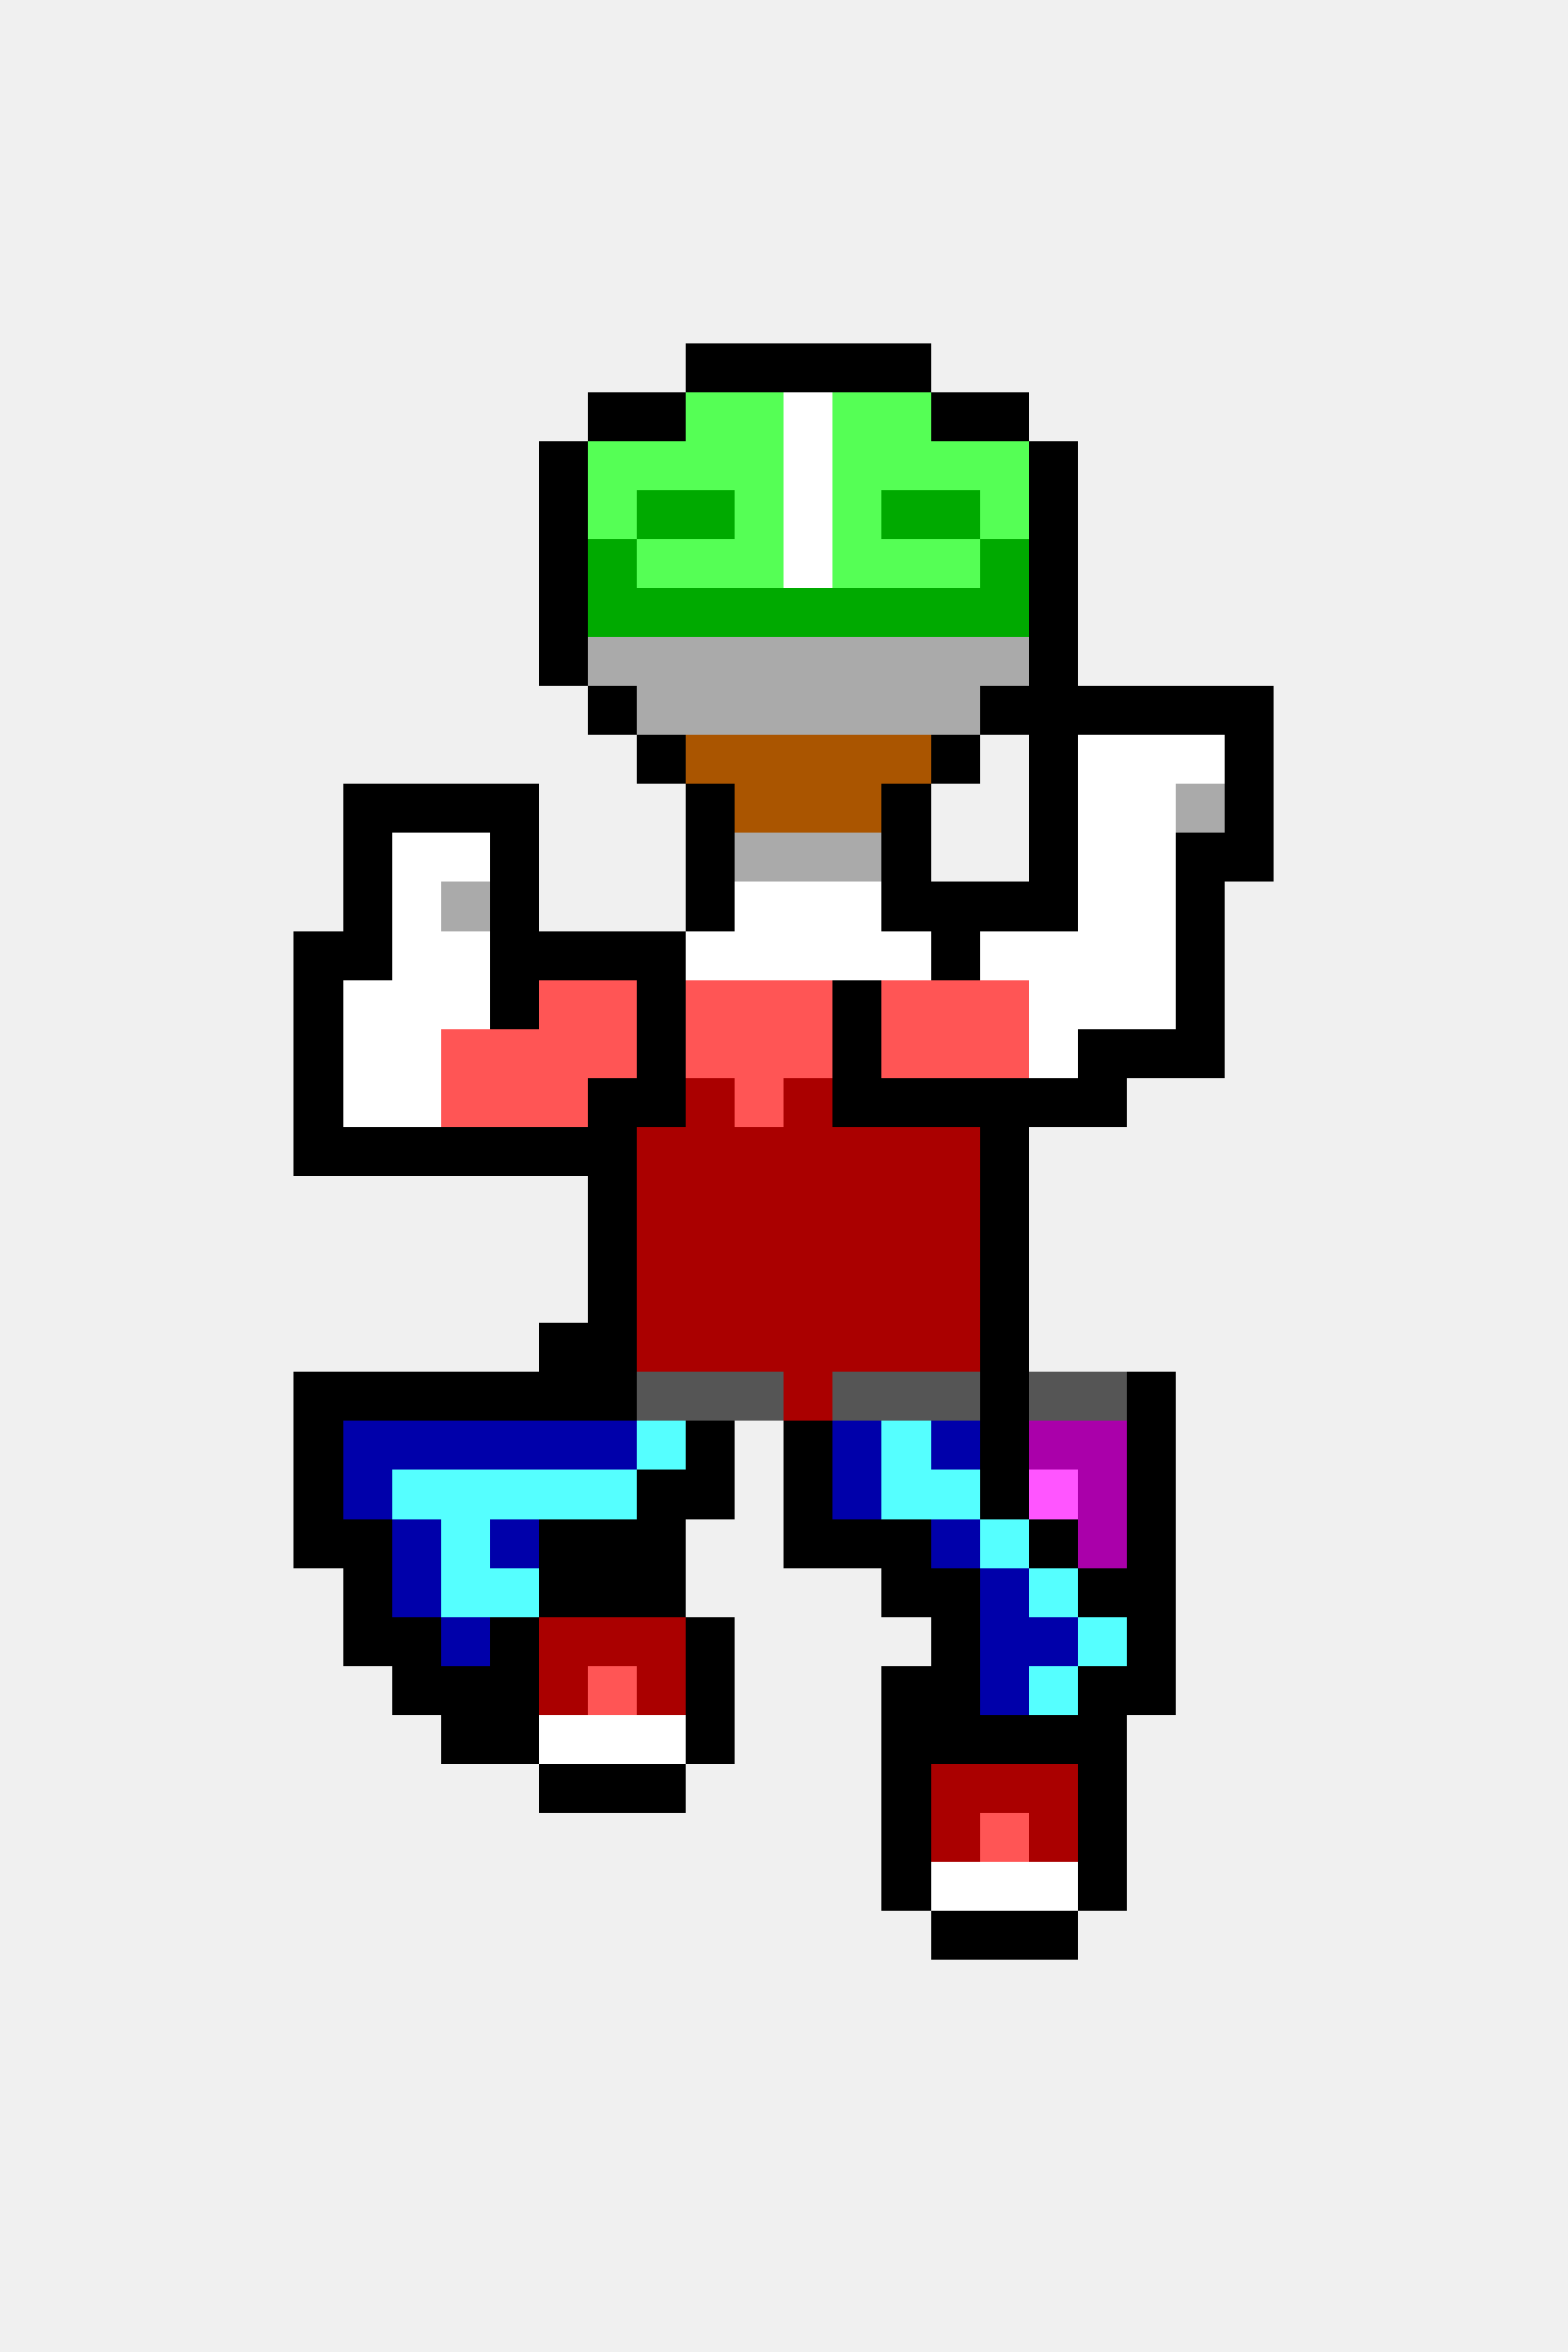
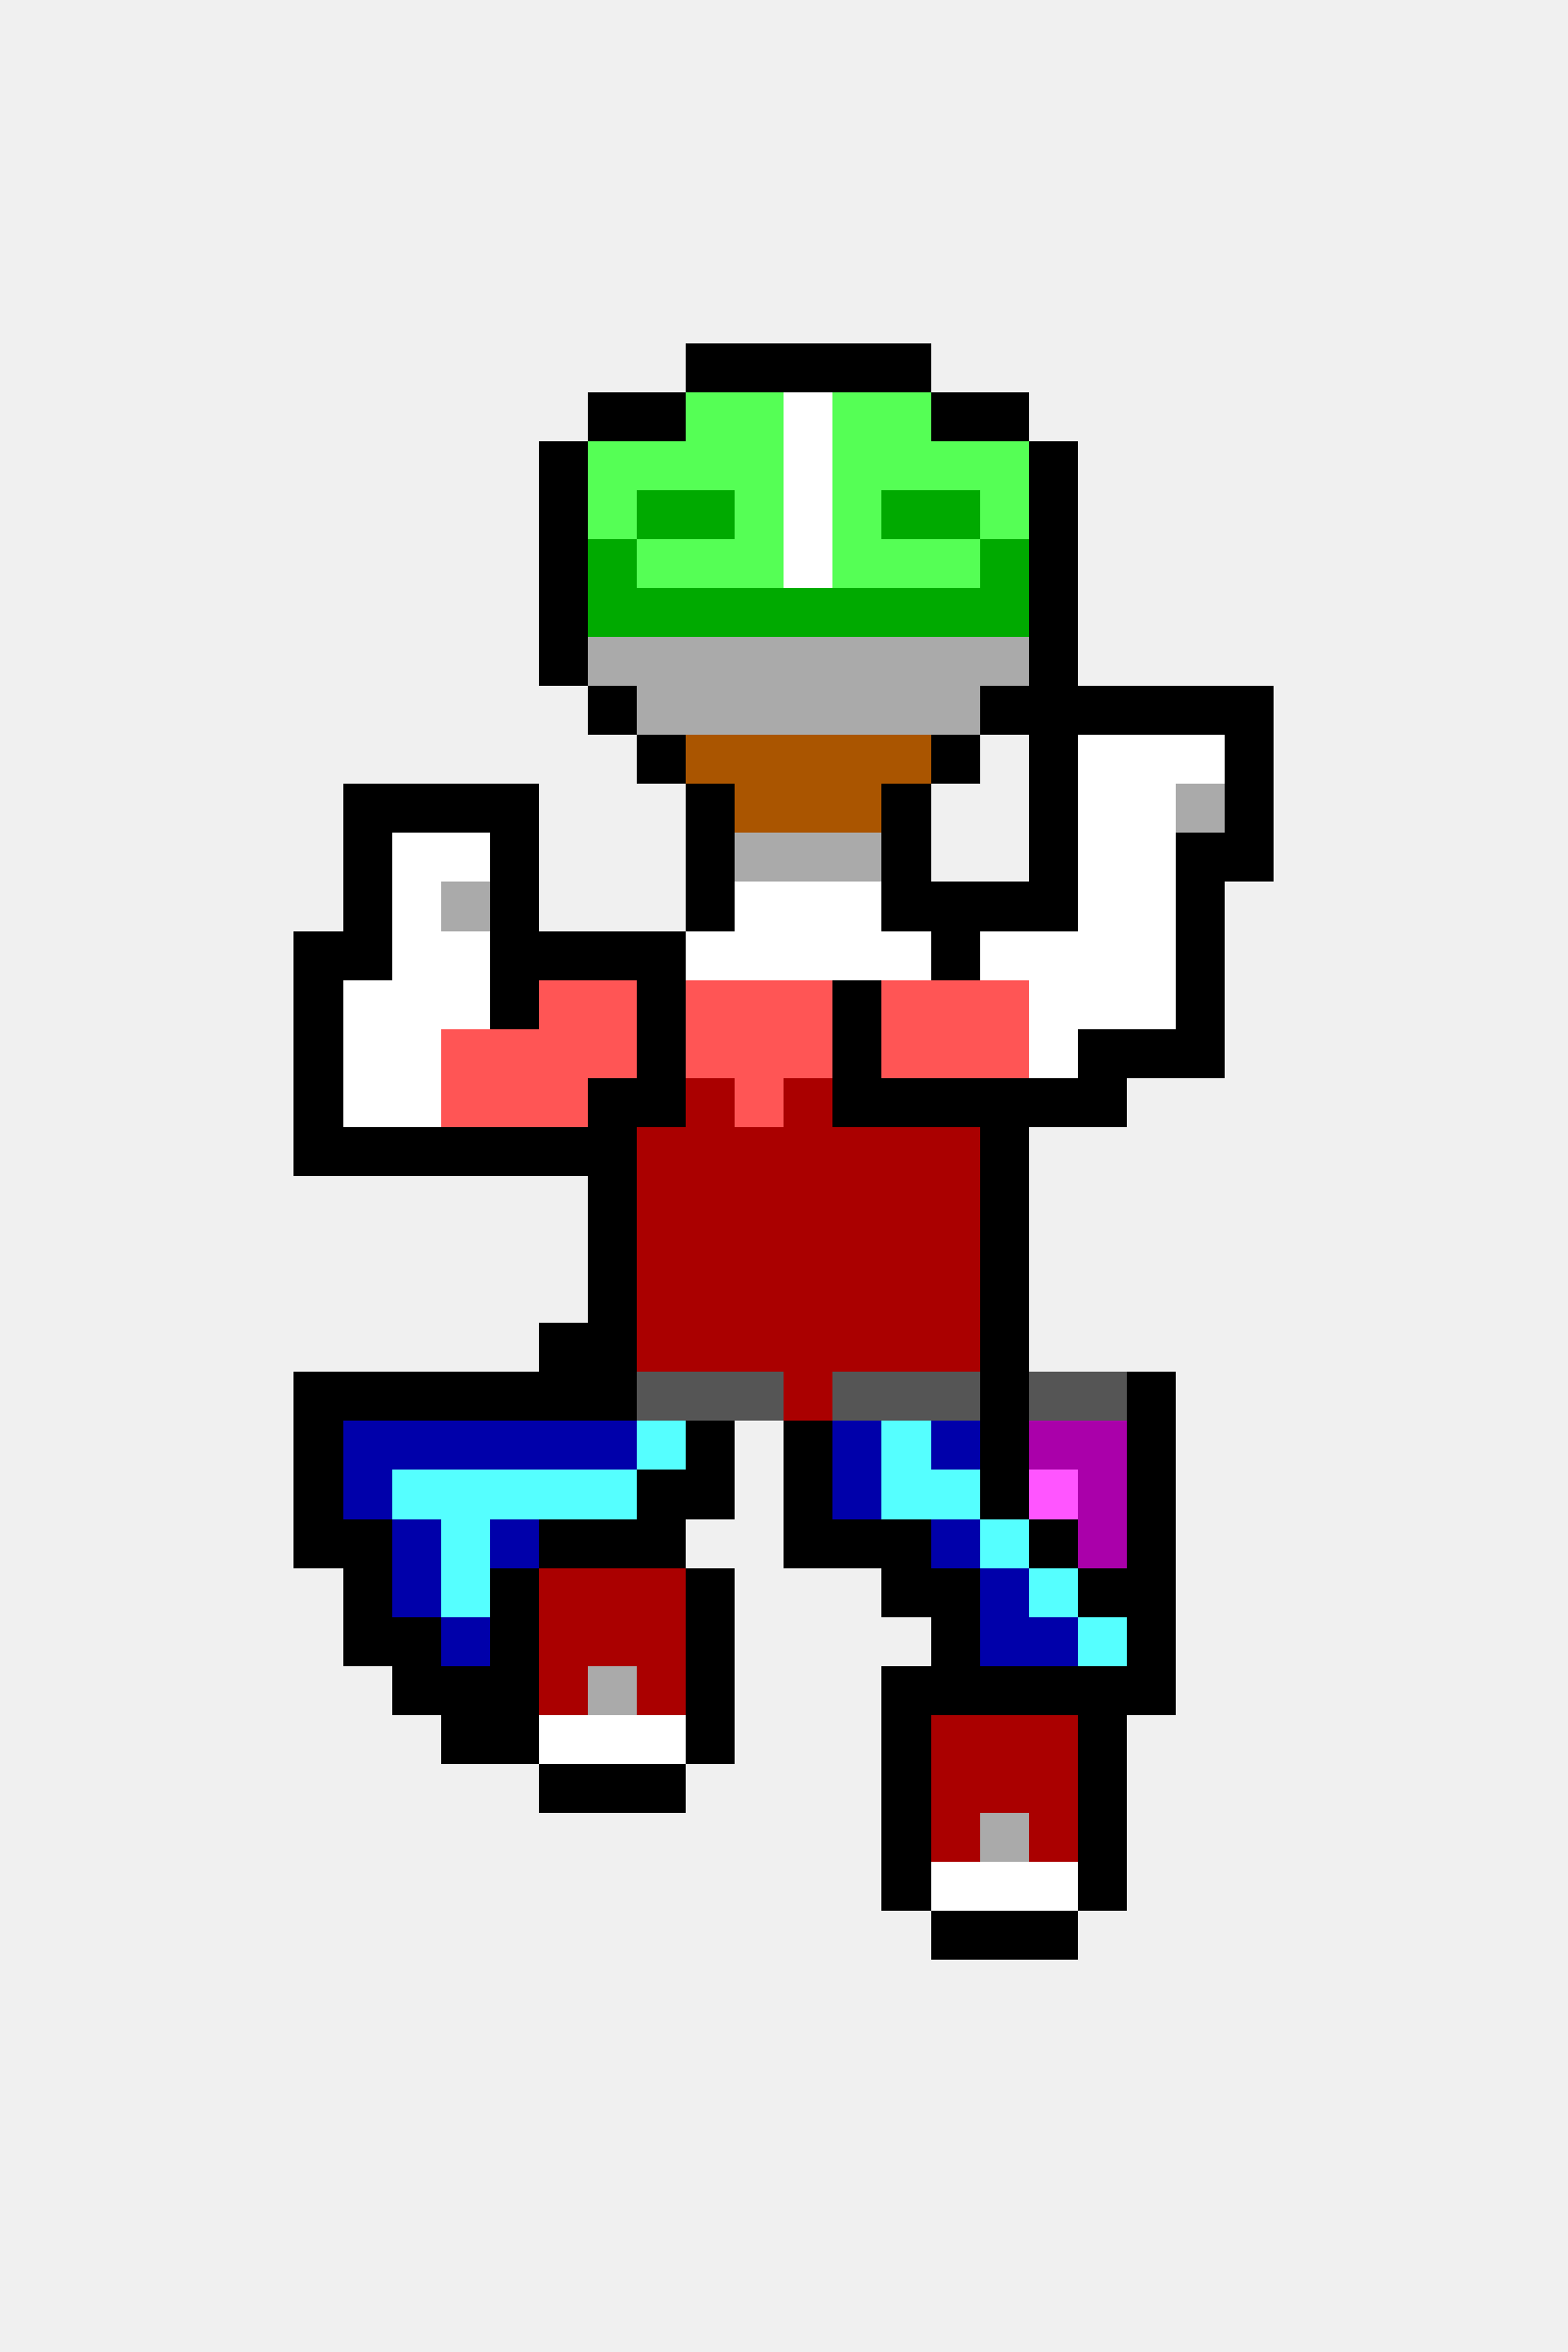
<svg xmlns="http://www.w3.org/2000/svg" width="32" height="48" viewBox="0 0 32 48" shape-rendering="crispEdges">
  <rect x="14" y="7" width="1" height="1" fill="#000000" />
  <rect x="15" y="7" width="1" height="1" fill="#000000" />
  <rect x="16" y="7" width="1" height="1" fill="#000000" />
  <rect x="17" y="7" width="1" height="1" fill="#000000" />
  <rect x="18" y="7" width="1" height="1" fill="#000000" />
  <rect x="12" y="8" width="1" height="1" fill="#000000" />
  <rect x="13" y="8" width="1" height="1" fill="#000000" />
  <rect x="14" y="8" width="1" height="1" fill="#55ff55" />
  <rect x="15" y="8" width="1" height="1" fill="#55ff55" />
  <rect x="16" y="8" width="1" height="1" fill="#ffffff" />
  <rect x="17" y="8" width="1" height="1" fill="#55ff55" />
  <rect x="18" y="8" width="1" height="1" fill="#55ff55" />
  <rect x="19" y="8" width="1" height="1" fill="#000000" />
  <rect x="20" y="8" width="1" height="1" fill="#000000" />
  <rect x="11" y="9" width="1" height="1" fill="#000000" />
  <rect x="12" y="9" width="1" height="1" fill="#55ff55" />
  <rect x="13" y="9" width="1" height="1" fill="#55ff55" />
  <rect x="14" y="9" width="1" height="1" fill="#55ff55" />
  <rect x="15" y="9" width="1" height="1" fill="#55ff55" />
  <rect x="16" y="9" width="1" height="1" fill="#ffffff" />
  <rect x="17" y="9" width="1" height="1" fill="#55ff55" />
  <rect x="18" y="9" width="1" height="1" fill="#55ff55" />
  <rect x="19" y="9" width="1" height="1" fill="#55ff55" />
  <rect x="20" y="9" width="1" height="1" fill="#55ff55" />
  <rect x="21" y="9" width="1" height="1" fill="#000000" />
  <rect x="11" y="10" width="1" height="1" fill="#000000" />
  <rect x="12" y="10" width="1" height="1" fill="#55ff55" />
  <rect x="13" y="10" width="1" height="1" fill="#00aa00" />
  <rect x="14" y="10" width="1" height="1" fill="#00aa00" />
  <rect x="15" y="10" width="1" height="1" fill="#55ff55" />
  <rect x="16" y="10" width="1" height="1" fill="#ffffff" />
  <rect x="17" y="10" width="1" height="1" fill="#55ff55" />
  <rect x="18" y="10" width="1" height="1" fill="#00aa00" />
  <rect x="19" y="10" width="1" height="1" fill="#00aa00" />
  <rect x="20" y="10" width="1" height="1" fill="#55ff55" />
  <rect x="21" y="10" width="1" height="1" fill="#000000" />
  <rect x="11" y="11" width="1" height="1" fill="#000000" />
  <rect x="12" y="11" width="1" height="1" fill="#00aa00" />
  <rect x="13" y="11" width="1" height="1" fill="#55ff55" />
  <rect x="14" y="11" width="1" height="1" fill="#55ff55" />
  <rect x="15" y="11" width="1" height="1" fill="#55ff55" />
  <rect x="16" y="11" width="1" height="1" fill="#ffffff" />
  <rect x="17" y="11" width="1" height="1" fill="#55ff55" />
  <rect x="18" y="11" width="1" height="1" fill="#55ff55" />
  <rect x="19" y="11" width="1" height="1" fill="#55ff55" />
  <rect x="20" y="11" width="1" height="1" fill="#00aa00" />
  <rect x="21" y="11" width="1" height="1" fill="#000000" />
  <rect x="11" y="12" width="1" height="1" fill="#000000" />
  <rect x="12" y="12" width="1" height="1" fill="#00aa00" />
  <rect x="13" y="12" width="1" height="1" fill="#00aa00" />
  <rect x="14" y="12" width="1" height="1" fill="#00aa00" />
  <rect x="15" y="12" width="1" height="1" fill="#00aa00" />
  <rect x="16" y="12" width="1" height="1" fill="#00aa00" />
  <rect x="17" y="12" width="1" height="1" fill="#00aa00" />
  <rect x="18" y="12" width="1" height="1" fill="#00aa00" />
  <rect x="19" y="12" width="1" height="1" fill="#00aa00" />
  <rect x="20" y="12" width="1" height="1" fill="#00aa00" />
  <rect x="21" y="12" width="1" height="1" fill="#000000" />
  <rect x="11" y="13" width="1" height="1" fill="#000000" />
  <rect x="12" y="13" width="1" height="1" fill="#aaaaaa" />
  <rect x="13" y="13" width="1" height="1" fill="#aaaaaa" />
  <rect x="14" y="13" width="1" height="1" fill="#aaaaaa" />
  <rect x="15" y="13" width="1" height="1" fill="#aaaaaa" />
  <rect x="16" y="13" width="1" height="1" fill="#aaaaaa" />
  <rect x="17" y="13" width="1" height="1" fill="#aaaaaa" />
  <rect x="18" y="13" width="1" height="1" fill="#aaaaaa" />
  <rect x="19" y="13" width="1" height="1" fill="#aaaaaa" />
  <rect x="20" y="13" width="1" height="1" fill="#aaaaaa" />
  <rect x="21" y="13" width="1" height="1" fill="#000000" />
  <rect x="12" y="14" width="1" height="1" fill="#000000" />
  <rect x="13" y="14" width="1" height="1" fill="#aaaaaa" />
  <rect x="14" y="14" width="1" height="1" fill="#aaaaaa" />
  <rect x="15" y="14" width="1" height="1" fill="#aaaaaa" />
  <rect x="16" y="14" width="1" height="1" fill="#aaaaaa" />
  <rect x="17" y="14" width="1" height="1" fill="#aaaaaa" />
  <rect x="18" y="14" width="1" height="1" fill="#aaaaaa" />
  <rect x="19" y="14" width="1" height="1" fill="#aaaaaa" />
  <rect x="20" y="14" width="1" height="1" fill="#000000" />
  <rect x="21" y="14" width="1" height="1" fill="#000000" />
  <rect x="22" y="14" width="1" height="1" fill="#000000" />
  <rect x="23" y="14" width="1" height="1" fill="#000000" />
  <rect x="24" y="14" width="1" height="1" fill="#000000" />
  <rect x="25" y="14" width="1" height="1" fill="#000000" />
  <rect x="13" y="15" width="1" height="1" fill="#000000" />
  <rect x="14" y="15" width="1" height="1" fill="#aa5500" />
  <rect x="15" y="15" width="1" height="1" fill="#aa5500" />
  <rect x="16" y="15" width="1" height="1" fill="#aa5500" />
  <rect x="17" y="15" width="1" height="1" fill="#aa5500" />
  <rect x="18" y="15" width="1" height="1" fill="#aa5500" />
  <rect x="19" y="15" width="1" height="1" fill="#000000" />
  <rect x="21" y="15" width="1" height="1" fill="#000000" />
  <rect x="22" y="15" width="1" height="1" fill="#ffffff" />
  <rect x="23" y="15" width="1" height="1" fill="#ffffff" />
  <rect x="24" y="15" width="1" height="1" fill="#ffffff" />
  <rect x="25" y="15" width="1" height="1" fill="#000000" />
  <rect x="7" y="16" width="1" height="1" fill="#000000" />
  <rect x="8" y="16" width="1" height="1" fill="#000000" />
  <rect x="9" y="16" width="1" height="1" fill="#000000" />
  <rect x="10" y="16" width="1" height="1" fill="#000000" />
  <rect x="14" y="16" width="1" height="1" fill="#000000" />
  <rect x="15" y="16" width="1" height="1" fill="#aa5500" />
  <rect x="16" y="16" width="1" height="1" fill="#aa5500" />
  <rect x="17" y="16" width="1" height="1" fill="#aa5500" />
  <rect x="18" y="16" width="1" height="1" fill="#000000" />
  <rect x="21" y="16" width="1" height="1" fill="#000000" />
  <rect x="22" y="16" width="1" height="1" fill="#ffffff" />
  <rect x="23" y="16" width="1" height="1" fill="#ffffff" />
  <rect x="24" y="16" width="1" height="1" fill="#aaaaaa" />
  <rect x="25" y="16" width="1" height="1" fill="#000000" />
  <rect x="7" y="17" width="1" height="1" fill="#000000" />
  <rect x="8" y="17" width="1" height="1" fill="#ffffff" />
  <rect x="9" y="17" width="1" height="1" fill="#ffffff" />
  <rect x="10" y="17" width="1" height="1" fill="#000000" />
  <rect x="14" y="17" width="1" height="1" fill="#000000" />
  <rect x="15" y="17" width="1" height="1" fill="#aaaaaa" />
  <rect x="16" y="17" width="1" height="1" fill="#aaaaaa" />
  <rect x="17" y="17" width="1" height="1" fill="#aaaaaa" />
  <rect x="18" y="17" width="1" height="1" fill="#000000" />
  <rect x="21" y="17" width="1" height="1" fill="#000000" />
  <rect x="22" y="17" width="1" height="1" fill="#ffffff" />
  <rect x="23" y="17" width="1" height="1" fill="#ffffff" />
  <rect x="24" y="17" width="1" height="1" fill="#000000" />
  <rect x="25" y="17" width="1" height="1" fill="#000000" />
  <rect x="7" y="18" width="1" height="1" fill="#000000" />
  <rect x="8" y="18" width="1" height="1" fill="#ffffff" />
  <rect x="9" y="18" width="1" height="1" fill="#aaaaaa" />
  <rect x="10" y="18" width="1" height="1" fill="#000000" />
  <rect x="14" y="18" width="1" height="1" fill="#000000" />
  <rect x="15" y="18" width="1" height="1" fill="#ffffff" />
  <rect x="16" y="18" width="1" height="1" fill="#ffffff" />
  <rect x="17" y="18" width="1" height="1" fill="#ffffff" />
  <rect x="18" y="18" width="1" height="1" fill="#000000" />
  <rect x="19" y="18" width="1" height="1" fill="#000000" />
  <rect x="20" y="18" width="1" height="1" fill="#000000" />
  <rect x="21" y="18" width="1" height="1" fill="#000000" />
  <rect x="22" y="18" width="1" height="1" fill="#ffffff" />
  <rect x="23" y="18" width="1" height="1" fill="#ffffff" />
  <rect x="24" y="18" width="1" height="1" fill="#000000" />
  <rect x="6" y="19" width="1" height="1" fill="#000000" />
  <rect x="7" y="19" width="1" height="1" fill="#000000" />
  <rect x="8" y="19" width="1" height="1" fill="#ffffff" />
  <rect x="9" y="19" width="1" height="1" fill="#ffffff" />
  <rect x="10" y="19" width="1" height="1" fill="#000000" />
  <rect x="11" y="19" width="1" height="1" fill="#000000" />
  <rect x="12" y="19" width="1" height="1" fill="#000000" />
  <rect x="13" y="19" width="1" height="1" fill="#000000" />
  <rect x="14" y="19" width="1" height="1" fill="#ffffff" />
  <rect x="15" y="19" width="1" height="1" fill="#ffffff" />
  <rect x="16" y="19" width="1" height="1" fill="#ffffff" />
  <rect x="17" y="19" width="1" height="1" fill="#ffffff" />
  <rect x="18" y="19" width="1" height="1" fill="#ffffff" />
  <rect x="19" y="19" width="1" height="1" fill="#000000" />
  <rect x="20" y="19" width="1" height="1" fill="#ffffff" />
  <rect x="21" y="19" width="1" height="1" fill="#ffffff" />
  <rect x="22" y="19" width="1" height="1" fill="#ffffff" />
  <rect x="23" y="19" width="1" height="1" fill="#ffffff" />
  <rect x="24" y="19" width="1" height="1" fill="#000000" />
  <rect x="6" y="20" width="1" height="1" fill="#000000" />
  <rect x="7" y="20" width="1" height="1" fill="#ffffff" />
  <rect x="8" y="20" width="1" height="1" fill="#ffffff" />
  <rect x="9" y="20" width="1" height="1" fill="#ffffff" />
  <rect x="10" y="20" width="1" height="1" fill="#000000" />
  <rect x="11" y="20" width="1" height="1" fill="#ff5555" />
  <rect x="12" y="20" width="1" height="1" fill="#ff5555" />
  <rect x="13" y="20" width="1" height="1" fill="#000000" />
  <rect x="14" y="20" width="1" height="1" fill="#ff5555" />
  <rect x="15" y="20" width="1" height="1" fill="#ff5555" />
  <rect x="16" y="20" width="1" height="1" fill="#ff5555" />
  <rect x="17" y="20" width="1" height="1" fill="#000000" />
  <rect x="18" y="20" width="1" height="1" fill="#ff5555" />
  <rect x="19" y="20" width="1" height="1" fill="#ff5555" />
  <rect x="20" y="20" width="1" height="1" fill="#ff5555" />
  <rect x="21" y="20" width="1" height="1" fill="#ffffff" />
  <rect x="22" y="20" width="1" height="1" fill="#ffffff" />
  <rect x="23" y="20" width="1" height="1" fill="#ffffff" />
  <rect x="24" y="20" width="1" height="1" fill="#000000" />
  <rect x="6" y="21" width="1" height="1" fill="#000000" />
  <rect x="7" y="21" width="1" height="1" fill="#ffffff" />
  <rect x="8" y="21" width="1" height="1" fill="#ffffff" />
  <rect x="9" y="21" width="1" height="1" fill="#ff5555" />
  <rect x="10" y="21" width="1" height="1" fill="#ff5555" />
  <rect x="11" y="21" width="1" height="1" fill="#ff5555" />
  <rect x="12" y="21" width="1" height="1" fill="#ff5555" />
  <rect x="13" y="21" width="1" height="1" fill="#000000" />
  <rect x="14" y="21" width="1" height="1" fill="#ff5555" />
  <rect x="15" y="21" width="1" height="1" fill="#ff5555" />
  <rect x="16" y="21" width="1" height="1" fill="#ff5555" />
  <rect x="17" y="21" width="1" height="1" fill="#000000" />
  <rect x="18" y="21" width="1" height="1" fill="#ff5555" />
  <rect x="19" y="21" width="1" height="1" fill="#ff5555" />
  <rect x="20" y="21" width="1" height="1" fill="#ff5555" />
  <rect x="21" y="21" width="1" height="1" fill="#ffffff" />
  <rect x="22" y="21" width="1" height="1" fill="#000000" />
  <rect x="23" y="21" width="1" height="1" fill="#000000" />
  <rect x="24" y="21" width="1" height="1" fill="#000000" />
  <rect x="6" y="22" width="1" height="1" fill="#000000" />
  <rect x="7" y="22" width="1" height="1" fill="#ffffff" />
  <rect x="8" y="22" width="1" height="1" fill="#ffffff" />
  <rect x="9" y="22" width="1" height="1" fill="#ff5555" />
  <rect x="10" y="22" width="1" height="1" fill="#ff5555" />
  <rect x="11" y="22" width="1" height="1" fill="#ff5555" />
  <rect x="12" y="22" width="1" height="1" fill="#000000" />
  <rect x="13" y="22" width="1" height="1" fill="#000000" />
  <rect x="14" y="22" width="1" height="1" fill="#aa0000" />
  <rect x="15" y="22" width="1" height="1" fill="#ff5555" />
  <rect x="16" y="22" width="1" height="1" fill="#aa0000" />
  <rect x="17" y="22" width="1" height="1" fill="#000000" />
  <rect x="18" y="22" width="1" height="1" fill="#000000" />
  <rect x="19" y="22" width="1" height="1" fill="#000000" />
  <rect x="20" y="22" width="1" height="1" fill="#000000" />
  <rect x="21" y="22" width="1" height="1" fill="#000000" />
  <rect x="22" y="22" width="1" height="1" fill="#000000" />
  <rect x="6" y="23" width="1" height="1" fill="#000000" />
  <rect x="7" y="23" width="1" height="1" fill="#000000" />
  <rect x="8" y="23" width="1" height="1" fill="#000000" />
  <rect x="9" y="23" width="1" height="1" fill="#000000" />
  <rect x="10" y="23" width="1" height="1" fill="#000000" />
  <rect x="11" y="23" width="1" height="1" fill="#000000" />
  <rect x="12" y="23" width="1" height="1" fill="#000000" />
  <rect x="13" y="23" width="1" height="1" fill="#aa0000" />
  <rect x="14" y="23" width="1" height="1" fill="#aa0000" />
  <rect x="15" y="23" width="1" height="1" fill="#aa0000" />
  <rect x="16" y="23" width="1" height="1" fill="#aa0000" />
  <rect x="17" y="23" width="1" height="1" fill="#aa0000" />
  <rect x="18" y="23" width="1" height="1" fill="#aa0000" />
  <rect x="19" y="23" width="1" height="1" fill="#aa0000" />
  <rect x="20" y="23" width="1" height="1" fill="#000000" />
  <rect x="12" y="24" width="1" height="1" fill="#000000" />
  <rect x="13" y="24" width="1" height="1" fill="#aa0000" />
  <rect x="14" y="24" width="1" height="1" fill="#aa0000" />
  <rect x="15" y="24" width="1" height="1" fill="#aa0000" />
  <rect x="16" y="24" width="1" height="1" fill="#aa0000" />
  <rect x="17" y="24" width="1" height="1" fill="#aa0000" />
  <rect x="18" y="24" width="1" height="1" fill="#aa0000" />
  <rect x="19" y="24" width="1" height="1" fill="#aa0000" />
  <rect x="20" y="24" width="1" height="1" fill="#000000" />
  <rect x="12" y="25" width="1" height="1" fill="#000000" />
  <rect x="13" y="25" width="1" height="1" fill="#aa0000" />
  <rect x="14" y="25" width="1" height="1" fill="#aa0000" />
  <rect x="15" y="25" width="1" height="1" fill="#aa0000" />
  <rect x="16" y="25" width="1" height="1" fill="#aa0000" />
  <rect x="17" y="25" width="1" height="1" fill="#aa0000" />
  <rect x="18" y="25" width="1" height="1" fill="#aa0000" />
  <rect x="19" y="25" width="1" height="1" fill="#aa0000" />
  <rect x="20" y="25" width="1" height="1" fill="#000000" />
  <rect x="12" y="26" width="1" height="1" fill="#000000" />
  <rect x="13" y="26" width="1" height="1" fill="#aa0000" />
  <rect x="14" y="26" width="1" height="1" fill="#aa0000" />
  <rect x="15" y="26" width="1" height="1" fill="#aa0000" />
  <rect x="16" y="26" width="1" height="1" fill="#aa0000" />
  <rect x="17" y="26" width="1" height="1" fill="#aa0000" />
  <rect x="18" y="26" width="1" height="1" fill="#aa0000" />
  <rect x="19" y="26" width="1" height="1" fill="#aa0000" />
  <rect x="20" y="26" width="1" height="1" fill="#000000" />
  <rect x="11" y="27" width="1" height="1" fill="#000000" />
  <rect x="12" y="27" width="1" height="1" fill="#000000" />
  <rect x="13" y="27" width="1" height="1" fill="#aa0000" />
  <rect x="14" y="27" width="1" height="1" fill="#aa0000" />
  <rect x="15" y="27" width="1" height="1" fill="#aa0000" />
  <rect x="16" y="27" width="1" height="1" fill="#aa0000" />
  <rect x="17" y="27" width="1" height="1" fill="#aa0000" />
  <rect x="18" y="27" width="1" height="1" fill="#aa0000" />
  <rect x="19" y="27" width="1" height="1" fill="#aa0000" />
  <rect x="20" y="27" width="1" height="1" fill="#000000" />
  <rect x="6" y="28" width="1" height="1" fill="#000000" />
  <rect x="7" y="28" width="1" height="1" fill="#000000" />
  <rect x="8" y="28" width="1" height="1" fill="#000000" />
  <rect x="9" y="28" width="1" height="1" fill="#000000" />
  <rect x="10" y="28" width="1" height="1" fill="#000000" />
  <rect x="11" y="28" width="1" height="1" fill="#000000" />
  <rect x="12" y="28" width="1" height="1" fill="#000000" />
  <rect x="13" y="28" width="1" height="1" fill="#555555" />
  <rect x="14" y="28" width="1" height="1" fill="#555555" />
  <rect x="15" y="28" width="1" height="1" fill="#555555" />
  <rect x="16" y="28" width="1" height="1" fill="#aa0000" />
  <rect x="17" y="28" width="1" height="1" fill="#555555" />
  <rect x="18" y="28" width="1" height="1" fill="#555555" />
  <rect x="19" y="28" width="1" height="1" fill="#555555" />
  <rect x="20" y="28" width="1" height="1" fill="#000000" />
  <rect x="21" y="28" width="1" height="1" fill="#555555" />
  <rect x="22" y="28" width="1" height="1" fill="#555555" />
  <rect x="23" y="28" width="1" height="1" fill="#000000" />
  <rect x="6" y="29" width="1" height="1" fill="#000000" />
  <rect x="7" y="29" width="1" height="1" fill="#0000aa" />
  <rect x="8" y="29" width="1" height="1" fill="#0000aa" />
  <rect x="9" y="29" width="1" height="1" fill="#0000aa" />
  <rect x="10" y="29" width="1" height="1" fill="#0000aa" />
  <rect x="11" y="29" width="1" height="1" fill="#0000aa" />
  <rect x="12" y="29" width="1" height="1" fill="#0000aa" />
  <rect x="13" y="29" width="1" height="1" fill="#55ffff" />
  <rect x="14" y="29" width="1" height="1" fill="#000000" />
  <rect x="16" y="29" width="1" height="1" fill="#000000" />
  <rect x="17" y="29" width="1" height="1" fill="#0000aa" />
  <rect x="18" y="29" width="1" height="1" fill="#55ffff" />
  <rect x="19" y="29" width="1" height="1" fill="#0000aa" />
  <rect x="20" y="29" width="1" height="1" fill="#000000" />
  <rect x="21" y="29" width="1" height="1" fill="#aa00aa" />
  <rect x="22" y="29" width="1" height="1" fill="#aa00aa" />
  <rect x="23" y="29" width="1" height="1" fill="#000000" />
  <rect x="6" y="30" width="1" height="1" fill="#000000" />
  <rect x="7" y="30" width="1" height="1" fill="#0000aa" />
  <rect x="8" y="30" width="1" height="1" fill="#55ffff" />
  <rect x="9" y="30" width="1" height="1" fill="#55ffff" />
  <rect x="10" y="30" width="1" height="1" fill="#55ffff" />
  <rect x="11" y="30" width="1" height="1" fill="#55ffff" />
  <rect x="12" y="30" width="1" height="1" fill="#55ffff" />
  <rect x="13" y="30" width="1" height="1" fill="#000000" />
  <rect x="14" y="30" width="1" height="1" fill="#000000" />
  <rect x="16" y="30" width="1" height="1" fill="#000000" />
  <rect x="17" y="30" width="1" height="1" fill="#0000aa" />
  <rect x="18" y="30" width="1" height="1" fill="#55ffff" />
  <rect x="19" y="30" width="1" height="1" fill="#55ffff" />
  <rect x="20" y="30" width="1" height="1" fill="#000000" />
  <rect x="21" y="30" width="1" height="1" fill="#ff55ff" />
  <rect x="22" y="30" width="1" height="1" fill="#aa00aa" />
  <rect x="23" y="30" width="1" height="1" fill="#000000" />
  <rect x="6" y="31" width="1" height="1" fill="#000000" />
  <rect x="7" y="31" width="1" height="1" fill="#000000" />
  <rect x="8" y="31" width="1" height="1" fill="#0000aa" />
  <rect x="9" y="31" width="1" height="1" fill="#55ffff" />
  <rect x="10" y="31" width="1" height="1" fill="#0000aa" />
  <rect x="11" y="31" width="1" height="1" fill="#000000" />
  <rect x="12" y="31" width="1" height="1" fill="#000000" />
  <rect x="13" y="31" width="1" height="1" fill="#000000" />
  <rect x="16" y="31" width="1" height="1" fill="#000000" />
  <rect x="17" y="31" width="1" height="1" fill="#000000" />
  <rect x="18" y="31" width="1" height="1" fill="#000000" />
  <rect x="19" y="31" width="1" height="1" fill="#0000aa" />
  <rect x="20" y="31" width="1" height="1" fill="#55ffff" />
  <rect x="21" y="31" width="1" height="1" fill="#000000" />
  <rect x="22" y="31" width="1" height="1" fill="#aa00aa" />
  <rect x="23" y="31" width="1" height="1" fill="#000000" />
  <rect x="7" y="32" width="1" height="1" fill="#000000" />
  <rect x="8" y="32" width="1" height="1" fill="#0000aa" />
  <rect x="9" y="32" width="1" height="1" fill="#55ffff" />
-   <rect x="10" y="32" width="1" height="1" fill="#55ffff" />
-   <rect x="11" y="32" width="1" height="1" fill="#000000" />
-   <rect x="12" y="32" width="1" height="1" fill="#000000" />
-   <rect x="13" y="32" width="1" height="1" fill="#000000" />
+   <rect x="10" y="32" width="1" height="1" fill="#000000" />
+   <rect x="11" y="32" width="1" height="1" fill="#aa0000" />
+   <rect x="12" y="32" width="1" height="1" fill="#aa0000" />
+   <rect x="13" y="32" width="1" height="1" fill="#aa0000" />
+   <rect x="14" y="32" width="1" height="1" fill="#000000" />
  <rect x="18" y="32" width="1" height="1" fill="#000000" />
  <rect x="19" y="32" width="1" height="1" fill="#000000" />
  <rect x="20" y="32" width="1" height="1" fill="#0000aa" />
  <rect x="21" y="32" width="1" height="1" fill="#55ffff" />
  <rect x="22" y="32" width="1" height="1" fill="#000000" />
  <rect x="23" y="32" width="1" height="1" fill="#000000" />
  <rect x="7" y="33" width="1" height="1" fill="#000000" />
  <rect x="8" y="33" width="1" height="1" fill="#000000" />
  <rect x="9" y="33" width="1" height="1" fill="#0000aa" />
  <rect x="10" y="33" width="1" height="1" fill="#000000" />
  <rect x="11" y="33" width="1" height="1" fill="#aa0000" />
  <rect x="12" y="33" width="1" height="1" fill="#aa0000" />
  <rect x="13" y="33" width="1" height="1" fill="#aa0000" />
  <rect x="14" y="33" width="1" height="1" fill="#000000" />
  <rect x="19" y="33" width="1" height="1" fill="#000000" />
  <rect x="20" y="33" width="1" height="1" fill="#0000aa" />
  <rect x="21" y="33" width="1" height="1" fill="#0000aa" />
  <rect x="22" y="33" width="1" height="1" fill="#55ffff" />
  <rect x="23" y="33" width="1" height="1" fill="#000000" />
  <rect x="8" y="34" width="1" height="1" fill="#000000" />
  <rect x="9" y="34" width="1" height="1" fill="#000000" />
  <rect x="10" y="34" width="1" height="1" fill="#000000" />
  <rect x="11" y="34" width="1" height="1" fill="#aa0000" />
-   <rect x="12" y="34" width="1" height="1" fill="#ff5555" />
+   <rect x="12" y="34" width="1" height="1" fill="#aaaaaa" />
  <rect x="13" y="34" width="1" height="1" fill="#aa0000" />
  <rect x="14" y="34" width="1" height="1" fill="#000000" />
  <rect x="18" y="34" width="1" height="1" fill="#000000" />
  <rect x="19" y="34" width="1" height="1" fill="#000000" />
-   <rect x="20" y="34" width="1" height="1" fill="#0000aa" />
-   <rect x="21" y="34" width="1" height="1" fill="#55ffff" />
+   <rect x="20" y="34" width="1" height="1" fill="#000000" />
+   <rect x="21" y="34" width="1" height="1" fill="#000000" />
  <rect x="22" y="34" width="1" height="1" fill="#000000" />
  <rect x="23" y="34" width="1" height="1" fill="#000000" />
  <rect x="9" y="35" width="1" height="1" fill="#000000" />
  <rect x="10" y="35" width="1" height="1" fill="#000000" />
  <rect x="11" y="35" width="1" height="1" fill="#ffffff" />
  <rect x="12" y="35" width="1" height="1" fill="#ffffff" />
  <rect x="13" y="35" width="1" height="1" fill="#ffffff" />
  <rect x="14" y="35" width="1" height="1" fill="#000000" />
  <rect x="18" y="35" width="1" height="1" fill="#000000" />
-   <rect x="19" y="35" width="1" height="1" fill="#000000" />
-   <rect x="20" y="35" width="1" height="1" fill="#000000" />
-   <rect x="21" y="35" width="1" height="1" fill="#000000" />
+   <rect x="19" y="35" width="1" height="1" fill="#aa0000" />
+   <rect x="20" y="35" width="1" height="1" fill="#aa0000" />
+   <rect x="21" y="35" width="1" height="1" fill="#aa0000" />
  <rect x="22" y="35" width="1" height="1" fill="#000000" />
  <rect x="11" y="36" width="1" height="1" fill="#000000" />
  <rect x="12" y="36" width="1" height="1" fill="#000000" />
  <rect x="13" y="36" width="1" height="1" fill="#000000" />
  <rect x="18" y="36" width="1" height="1" fill="#000000" />
  <rect x="19" y="36" width="1" height="1" fill="#aa0000" />
  <rect x="20" y="36" width="1" height="1" fill="#aa0000" />
  <rect x="21" y="36" width="1" height="1" fill="#aa0000" />
  <rect x="22" y="36" width="1" height="1" fill="#000000" />
  <rect x="18" y="37" width="1" height="1" fill="#000000" />
  <rect x="19" y="37" width="1" height="1" fill="#aa0000" />
-   <rect x="20" y="37" width="1" height="1" fill="#ff5555" />
+   <rect x="20" y="37" width="1" height="1" fill="#aaaaaa" />
  <rect x="21" y="37" width="1" height="1" fill="#aa0000" />
  <rect x="22" y="37" width="1" height="1" fill="#000000" />
  <rect x="18" y="38" width="1" height="1" fill="#000000" />
  <rect x="19" y="38" width="1" height="1" fill="#ffffff" />
  <rect x="20" y="38" width="1" height="1" fill="#ffffff" />
  <rect x="21" y="38" width="1" height="1" fill="#ffffff" />
  <rect x="22" y="38" width="1" height="1" fill="#000000" />
  <rect x="19" y="39" width="1" height="1" fill="#000000" />
  <rect x="20" y="39" width="1" height="1" fill="#000000" />
  <rect x="21" y="39" width="1" height="1" fill="#000000" />
</svg>
